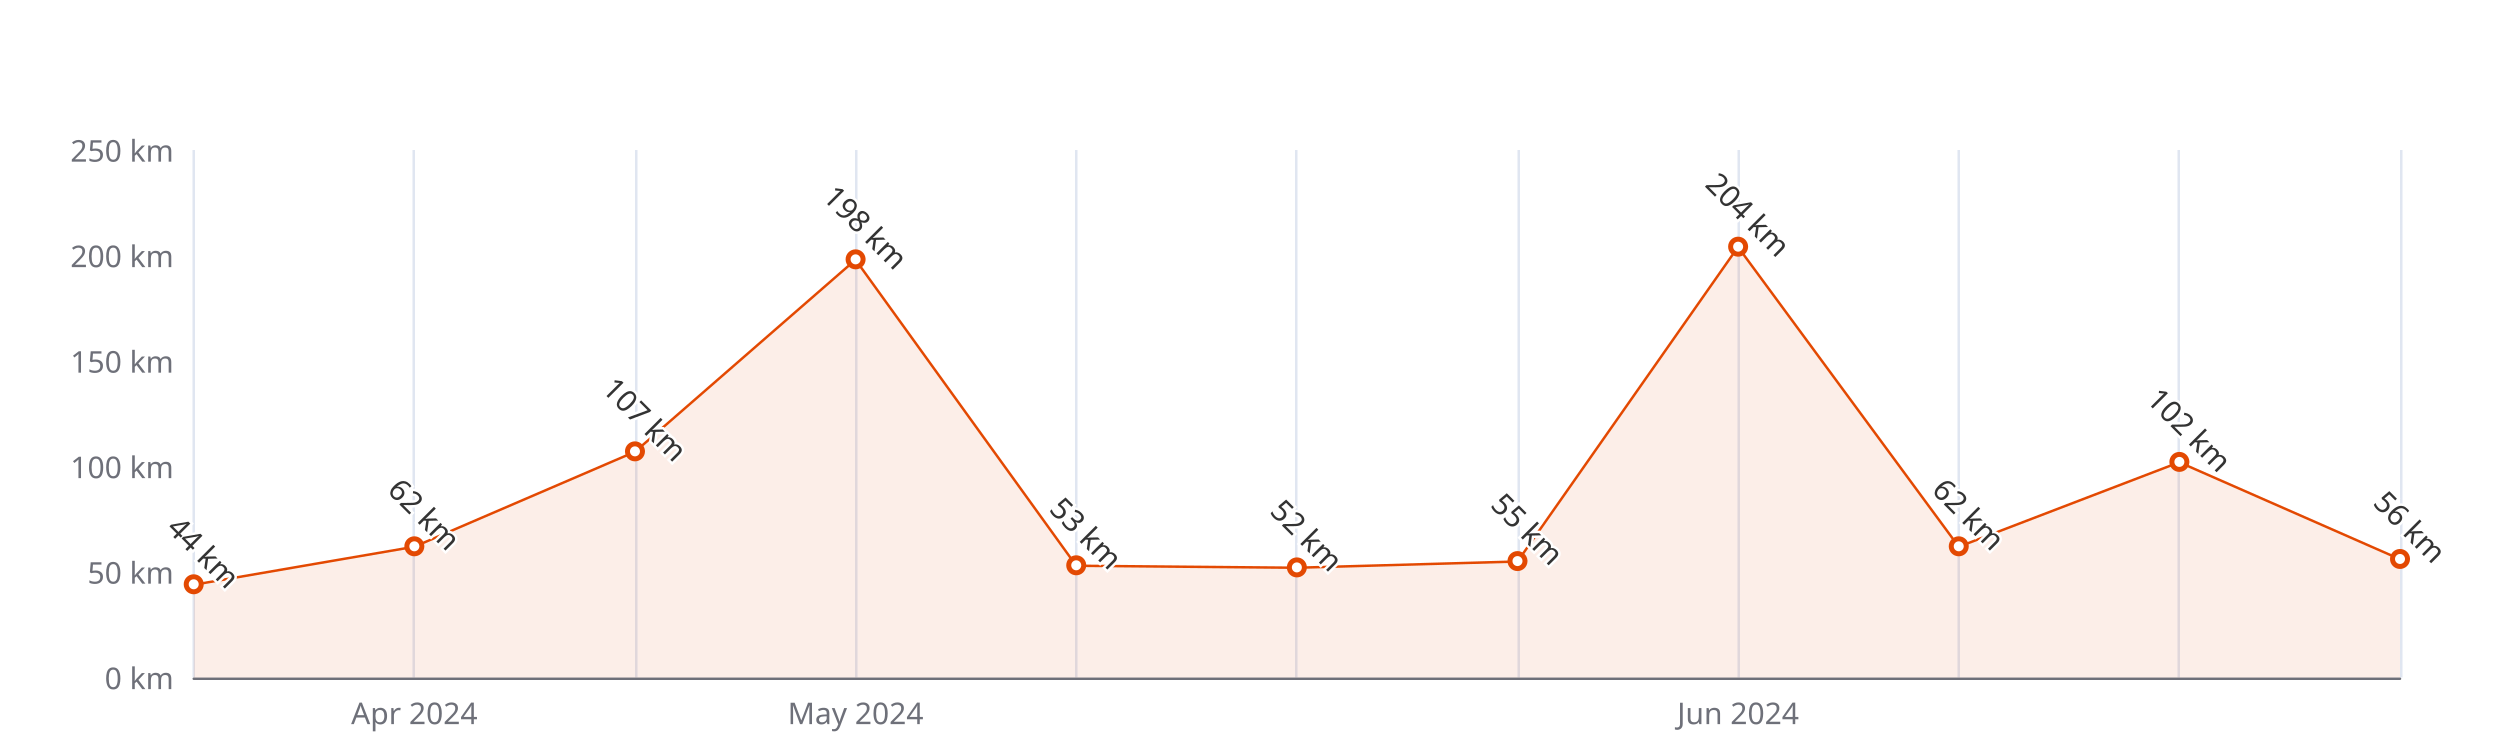
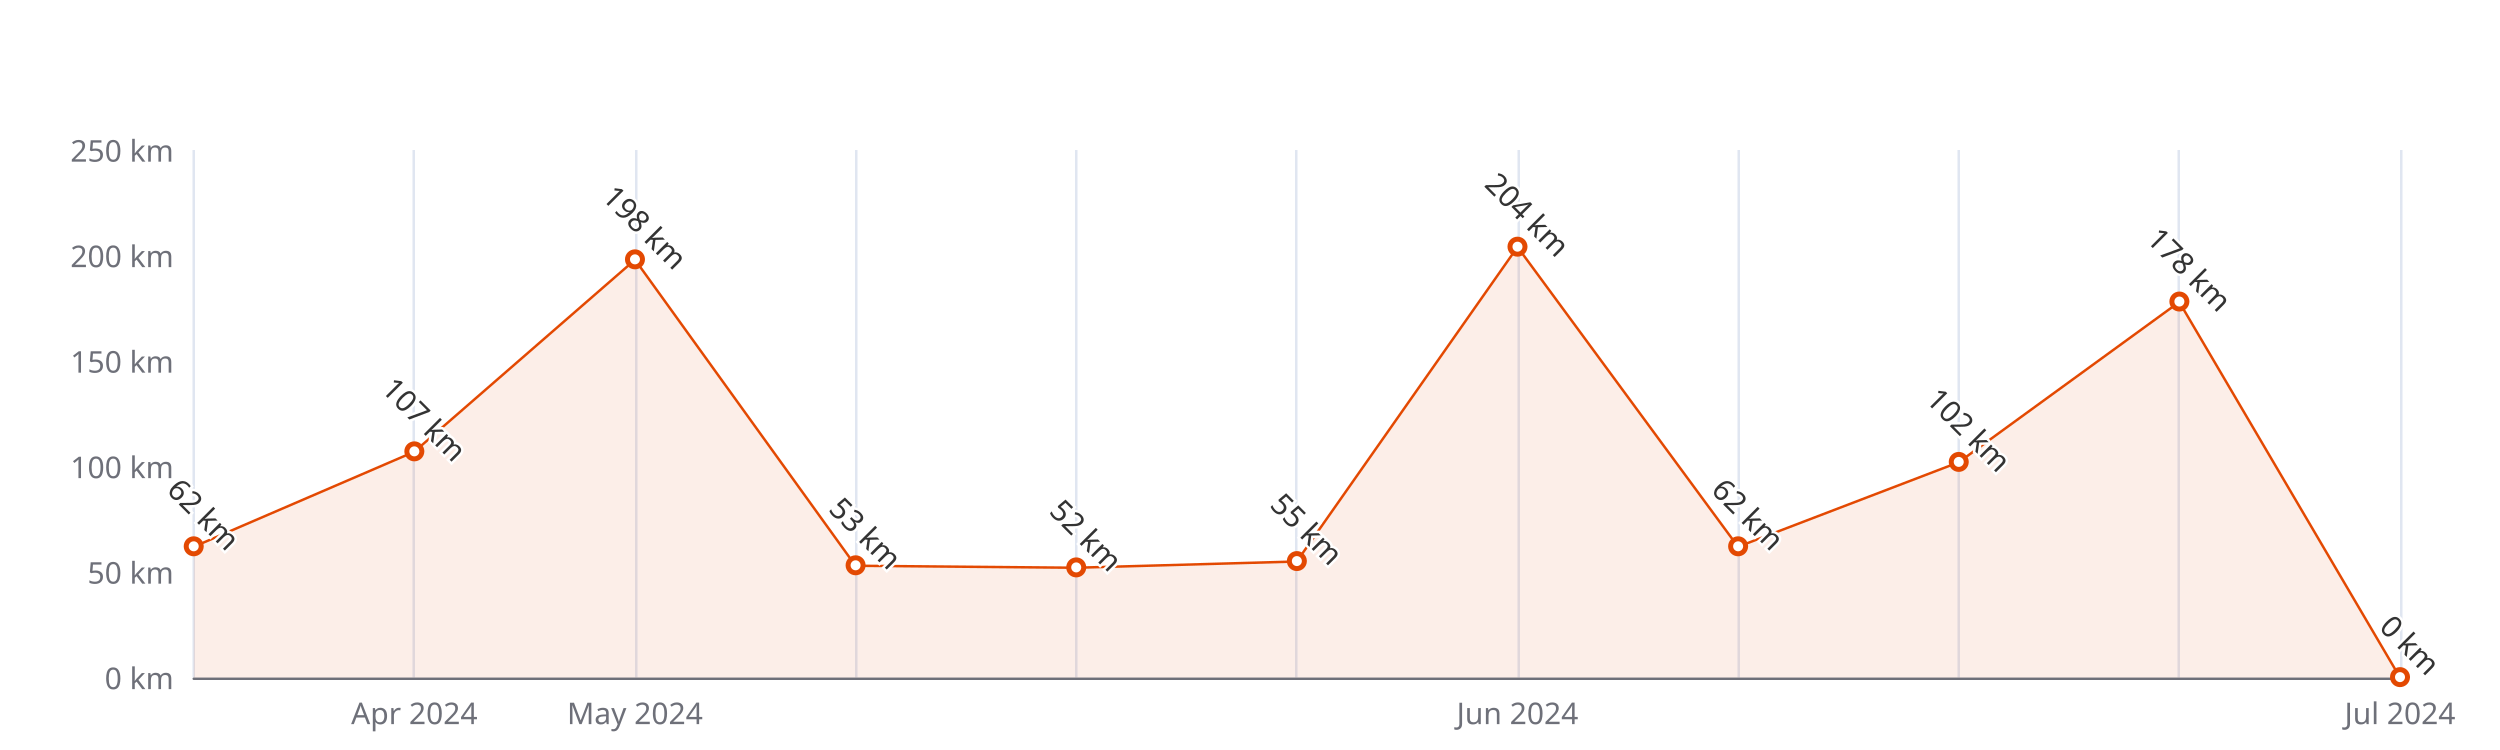
<svg xmlns="http://www.w3.org/2000/svg" width="1000" height="300" version="1.1" baseProfile="full" viewBox="0 0 1000 300">
  <rect width="1000" height="300" x="0" y="0" id="0" fill="#ffffff" />
  <path d="M77.5 60L77.5 271" fill="none" stroke="#E0E6F1" />
  <path d="M165.5 60L165.5 271" fill="none" stroke="#E0E6F1" />
  <path d="M254.5 60L254.5 271" fill="none" stroke="#E0E6F1" />
  <path d="M342.5 60L342.5 271" fill="none" stroke="#E0E6F1" />
  <path d="M430.5 60L430.5 271" fill="none" stroke="#E0E6F1" />
  <path d="M518.5 60L518.5 271" fill="none" stroke="#E0E6F1" />
  <path d="M607.5 60L607.5 271" fill="none" stroke="#E0E6F1" />
  <path d="M695.5 60L695.5 271" fill="none" stroke="#E0E6F1" />
  <path d="M783.5 60L783.5 271" fill="none" stroke="#E0E6F1" />
  <path d="M871.5 60L871.5 271" fill="none" stroke="#E0E6F1" />
  <path d="M960.5 60L960.5 271" fill="none" stroke="#E0E6F1" />
  <path d="M77.5 271.5L960 271.5" fill="none" stroke="#6E7079" stroke-linecap="round" />
  <text dominant-baseline="central" text-anchor="end" style="font-size:12px;font-family:sans-serif;" xml:space="preserve" transform="translate(69.48 271)" fill="#6E7079">0 km</text>
  <text dominant-baseline="central" text-anchor="end" style="font-size:12px;font-family:sans-serif;" xml:space="preserve" transform="translate(69.48 228.8)" fill="#6E7079">50 km</text>
  <text dominant-baseline="central" text-anchor="end" style="font-size:12px;font-family:sans-serif;" xml:space="preserve" transform="translate(69.48 186.6)" fill="#6E7079">100 km</text>
  <text dominant-baseline="central" text-anchor="end" style="font-size:12px;font-family:sans-serif;" xml:space="preserve" transform="translate(69.48 144.4)" fill="#6E7079">150 km</text>
  <text dominant-baseline="central" text-anchor="end" style="font-size:12px;font-family:sans-serif;" xml:space="preserve" transform="translate(69.48 102.2)" fill="#6E7079">200 km</text>
  <text dominant-baseline="central" text-anchor="end" style="font-size:12px;font-family:sans-serif;" xml:space="preserve" transform="translate(69.48 60)" fill="#6E7079">250 km</text>
  <text dominant-baseline="central" text-anchor="middle" style="font-size:12px;font-family:sans-serif;" xml:space="preserve" y="6" transform="translate(165.732 279)" fill="#6E7079">Apr 2024</text>
-   <text dominant-baseline="central" text-anchor="middle" style="font-size:12px;font-family:sans-serif;" xml:space="preserve" y="6" transform="translate(342.236 279)" fill="#6E7079">May 2024</text>
-   <text dominant-baseline="central" text-anchor="middle" style="font-size:12px;font-family:sans-serif;" xml:space="preserve" y="6" transform="translate(695.244 279)" fill="#6E7079">Jun 2024</text>
+   <text dominant-baseline="central" text-anchor="middle" style="font-size:12px;font-family:sans-serif;" xml:space="preserve" y="6" transform="translate(253.984 279)" fill="#6E7079">May 2024</text>
+   <text dominant-baseline="central" text-anchor="middle" style="font-size:12px;font-family:sans-serif;" xml:space="preserve" y="6" transform="translate(606.992 279)" fill="#6E7079">Jun 2024</text>
+   <text dominant-baseline="central" text-anchor="middle" style="font-size:12px;font-family:sans-serif;" xml:space="preserve" y="6" transform="translate(960 279)" fill="#6E7079">Jul 2024</text>
  <g clip-path="url(#zr5-c0)">
-     <path d="M77.5 233.9L165.7 218.7L254 180.7L342.2 103.9L430.5 226.3L518.7 227.1L607 224.6L695.2 98.8L783.5 218.7L871.7 184.9L960 223.7L960 271L871.7 271L783.5 271L695.2 271L607 271L518.7 271L430.5 271L342.2 271L254 271L165.7 271L77.5 271Z" fill="rgb(227,73,2)" fill-opacity="0.09" />
-     <path d="M77.5 233.9L165.7 218.7L254 180.7L342.2 103.9L430.5 226.3L518.7 227.1L607 224.6L695.2 98.8L783.5 218.7L871.7 184.9L960 223.7" fill="none" stroke="#E34902" stroke-linejoin="bevel" />
+     <path d="M77.5 218.7L165.7 180.7L254 103.9L342.2 226.3L430.5 227.1L518.7 224.6L607 98.8L695.2 218.7L783.5 184.9L871.7 120.8L960 271L871.7 271L783.5 271L695.2 271L607 271L518.7 271L430.5 271L342.2 271L254 271L165.7 271L77.5 271Z" fill="rgb(227,73,2)" fill-opacity="0.09" />
+     <path d="M77.5 218.7L165.7 180.7L254 103.9L342.2 226.3L430.5 227.1L518.7 224.6L607 98.8L695.2 218.7L783.5 184.9L871.7 120.8L960 271" fill="none" stroke="#E34902" stroke-linejoin="bevel" />
  </g>
-   <path d="M1 0A1 1 0 1 1 1 -0.1A1 1 0 0 1 1 0" transform="matrix(3,0,0,3,77.48,233.864)" fill="#fff" stroke="#E34902" stroke-width="0.667" />
-   <path d="M1 0A1 1 0 1 1 1 -0.1A1 1 0 0 1 1 0" transform="matrix(3,0,0,3,165.732,218.672)" fill="#fff" stroke="#E34902" stroke-width="0.667" />
-   <path d="M1 0A1 1 0 1 1 1 -0.1A1 1 0 0 1 1 0" transform="matrix(3,0,0,3,253.984,180.692)" fill="#fff" stroke="#E34902" stroke-width="0.667" />
-   <path d="M1 0A1 1 0 1 1 1 -0.1A1 1 0 0 1 1 0" transform="matrix(3,0,0,3,342.236,103.888)" fill="#fff" stroke="#E34902" stroke-width="0.667" />
-   <path d="M1 0A1 1 0 1 1 1 -0.1A1 1 0 0 1 1 0" transform="matrix(3,0,0,3,430.488,226.268)" fill="#fff" stroke="#E34902" stroke-width="0.667" />
-   <path d="M1 0A1 1 0 1 1 1 -0.1A1 1 0 0 1 1 0" transform="matrix(3,0,0,3,518.74,227.112)" fill="#fff" stroke="#E34902" stroke-width="0.667" />
-   <path d="M1 0A1 1 0 1 1 1 -0.1A1 1 0 0 1 1 0" transform="matrix(3,0,0,3,606.992,224.58)" fill="#fff" stroke="#E34902" stroke-width="0.667" />
-   <path d="M1 0A1 1 0 1 1 1 -0.1A1 1 0 0 1 1 0" transform="matrix(3,0,0,3,695.244,98.824)" fill="#fff" stroke="#E34902" stroke-width="0.667" />
-   <path d="M1 0A1 1 0 1 1 1 -0.1A1 1 0 0 1 1 0" transform="matrix(3,0,0,3,783.496,218.672)" fill="#fff" stroke="#E34902" stroke-width="0.667" />
-   <path d="M1 0A1 1 0 1 1 1 -0.1A1 1 0 0 1 1 0" transform="matrix(3,0,0,3,871.748,184.912)" fill="#fff" stroke="#E34902" stroke-width="0.667" />
-   <path d="M1 0A1 1 0 1 1 1 -0.1A1 1 0 0 1 1 0" transform="matrix(3,0,0,3,960,223.736)" fill="#fff" stroke="#E34902" stroke-width="0.667" />
-   <text dominant-baseline="central" text-anchor="middle" style="font-size:12px;font-family:sans-serif;" xml:space="preserve" y="-6" transform="matrix(0.707,0.707,-0.707,0.707,77.48,224.864)" fill="#333" stroke="rgb(255,255,255)" stroke-width="2" paint-order="stroke" stroke-miterlimit="2">44 km</text>
-   <text dominant-baseline="central" text-anchor="middle" style="font-size:12px;font-family:sans-serif;" xml:space="preserve" y="-6" transform="matrix(0.707,0.707,-0.707,0.707,165.732,209.672)" fill="#333" stroke="rgb(255,255,255)" stroke-width="2" paint-order="stroke" stroke-miterlimit="2">62 km</text>
-   <text dominant-baseline="central" text-anchor="middle" style="font-size:12px;font-family:sans-serif;" xml:space="preserve" y="-6" transform="matrix(0.707,0.707,-0.707,0.707,253.984,171.692)" fill="#333" stroke="rgb(255,255,255)" stroke-width="2" paint-order="stroke" stroke-miterlimit="2">107 km</text>
-   <text dominant-baseline="central" text-anchor="middle" style="font-size:12px;font-family:sans-serif;" xml:space="preserve" y="-6" transform="matrix(0.707,0.707,-0.707,0.707,342.236,94.888)" fill="#333" stroke="rgb(255,255,255)" stroke-width="2" paint-order="stroke" stroke-miterlimit="2">198 km</text>
-   <text dominant-baseline="central" text-anchor="middle" style="font-size:12px;font-family:sans-serif;" xml:space="preserve" y="-6" transform="matrix(0.707,0.707,-0.707,0.707,430.488,217.268)" fill="#333" stroke="rgb(255,255,255)" stroke-width="2" paint-order="stroke" stroke-miterlimit="2">53 km</text>
-   <text dominant-baseline="central" text-anchor="middle" style="font-size:12px;font-family:sans-serif;" xml:space="preserve" y="-6" transform="matrix(0.707,0.707,-0.707,0.707,518.74,218.112)" fill="#333" stroke="rgb(255,255,255)" stroke-width="2" paint-order="stroke" stroke-miterlimit="2">52 km</text>
-   <text dominant-baseline="central" text-anchor="middle" style="font-size:12px;font-family:sans-serif;" xml:space="preserve" y="-6" transform="matrix(0.707,0.707,-0.707,0.707,606.992,215.58)" fill="#333" stroke="rgb(255,255,255)" stroke-width="2" paint-order="stroke" stroke-miterlimit="2">55 km</text>
-   <text dominant-baseline="central" text-anchor="middle" style="font-size:12px;font-family:sans-serif;" xml:space="preserve" y="-6" transform="matrix(0.707,0.707,-0.707,0.707,695.244,89.824)" fill="#333" stroke="rgb(255,255,255)" stroke-width="2" paint-order="stroke" stroke-miterlimit="2">204 km</text>
-   <text dominant-baseline="central" text-anchor="middle" style="font-size:12px;font-family:sans-serif;" xml:space="preserve" y="-6" transform="matrix(0.707,0.707,-0.707,0.707,783.496,209.672)" fill="#333" stroke="rgb(255,255,255)" stroke-width="2" paint-order="stroke" stroke-miterlimit="2">62 km</text>
-   <text dominant-baseline="central" text-anchor="middle" style="font-size:12px;font-family:sans-serif;" xml:space="preserve" y="-6" transform="matrix(0.707,0.707,-0.707,0.707,871.748,175.912)" fill="#333" stroke="rgb(255,255,255)" stroke-width="2" paint-order="stroke" stroke-miterlimit="2">102 km</text>
-   <text dominant-baseline="central" text-anchor="middle" style="font-size:12px;font-family:sans-serif;" xml:space="preserve" y="-6" transform="matrix(0.707,0.707,-0.707,0.707,960,214.736)" fill="#333" stroke="rgb(255,255,255)" stroke-width="2" paint-order="stroke" stroke-miterlimit="2">56 km</text>
+   <path d="M1 0A1 1 0 1 1 1 -0.1A1 1 0 0 1 1 0" transform="matrix(3,0,0,3,77.48,218.672)" fill="#fff" stroke="#E34902" stroke-width="0.667" />
+   <path d="M1 0A1 1 0 1 1 1 -0.1A1 1 0 0 1 1 0" transform="matrix(3,0,0,3,165.732,180.692)" fill="#fff" stroke="#E34902" stroke-width="0.667" />
+   <path d="M1 0A1 1 0 1 1 1 -0.1A1 1 0 0 1 1 0" transform="matrix(3,0,0,3,253.984,103.888)" fill="#fff" stroke="#E34902" stroke-width="0.667" />
+   <path d="M1 0A1 1 0 1 1 1 -0.1A1 1 0 0 1 1 0" transform="matrix(3,0,0,3,342.236,226.268)" fill="#fff" stroke="#E34902" stroke-width="0.667" />
+   <path d="M1 0A1 1 0 1 1 1 -0.1A1 1 0 0 1 1 0" transform="matrix(3,0,0,3,430.488,227.112)" fill="#fff" stroke="#E34902" stroke-width="0.667" />
+   <path d="M1 0A1 1 0 1 1 1 -0.1A1 1 0 0 1 1 0" transform="matrix(3,0,0,3,518.74,224.58)" fill="#fff" stroke="#E34902" stroke-width="0.667" />
+   <path d="M1 0A1 1 0 1 1 1 -0.1A1 1 0 0 1 1 0" transform="matrix(3,0,0,3,606.992,98.824)" fill="#fff" stroke="#E34902" stroke-width="0.667" />
+   <path d="M1 0A1 1 0 1 1 1 -0.1A1 1 0 0 1 1 0" transform="matrix(3,0,0,3,695.244,218.672)" fill="#fff" stroke="#E34902" stroke-width="0.667" />
+   <path d="M1 0A1 1 0 1 1 1 -0.1A1 1 0 0 1 1 0" transform="matrix(3,0,0,3,783.496,184.912)" fill="#fff" stroke="#E34902" stroke-width="0.667" />
+   <path d="M1 0A1 1 0 1 1 1 -0.1A1 1 0 0 1 1 0" transform="matrix(3,0,0,3,871.748,120.768)" fill="#fff" stroke="#E34902" stroke-width="0.667" />
+   <path d="M1 0A1 1 0 1 1 1 -0.1A1 1 0 0 1 1 0" transform="matrix(3,0,0,3,960,271)" fill="#fff" stroke="#E34902" stroke-width="0.667" />
+   <text dominant-baseline="central" text-anchor="middle" style="font-size:12px;font-family:sans-serif;" xml:space="preserve" y="-6" transform="matrix(0.707,0.707,-0.707,0.707,77.48,209.672)" fill="#333" stroke="rgb(255,255,255)" stroke-width="2" paint-order="stroke" stroke-miterlimit="2">62 km</text>
+   <text dominant-baseline="central" text-anchor="middle" style="font-size:12px;font-family:sans-serif;" xml:space="preserve" y="-6" transform="matrix(0.707,0.707,-0.707,0.707,165.732,171.692)" fill="#333" stroke="rgb(255,255,255)" stroke-width="2" paint-order="stroke" stroke-miterlimit="2">107 km</text>
+   <text dominant-baseline="central" text-anchor="middle" style="font-size:12px;font-family:sans-serif;" xml:space="preserve" y="-6" transform="matrix(0.707,0.707,-0.707,0.707,253.984,94.888)" fill="#333" stroke="rgb(255,255,255)" stroke-width="2" paint-order="stroke" stroke-miterlimit="2">198 km</text>
+   <text dominant-baseline="central" text-anchor="middle" style="font-size:12px;font-family:sans-serif;" xml:space="preserve" y="-6" transform="matrix(0.707,0.707,-0.707,0.707,342.236,217.268)" fill="#333" stroke="rgb(255,255,255)" stroke-width="2" paint-order="stroke" stroke-miterlimit="2">53 km</text>
+   <text dominant-baseline="central" text-anchor="middle" style="font-size:12px;font-family:sans-serif;" xml:space="preserve" y="-6" transform="matrix(0.707,0.707,-0.707,0.707,430.488,218.112)" fill="#333" stroke="rgb(255,255,255)" stroke-width="2" paint-order="stroke" stroke-miterlimit="2">52 km</text>
+   <text dominant-baseline="central" text-anchor="middle" style="font-size:12px;font-family:sans-serif;" xml:space="preserve" y="-6" transform="matrix(0.707,0.707,-0.707,0.707,518.74,215.58)" fill="#333" stroke="rgb(255,255,255)" stroke-width="2" paint-order="stroke" stroke-miterlimit="2">55 km</text>
+   <text dominant-baseline="central" text-anchor="middle" style="font-size:12px;font-family:sans-serif;" xml:space="preserve" y="-6" transform="matrix(0.707,0.707,-0.707,0.707,606.992,89.824)" fill="#333" stroke="rgb(255,255,255)" stroke-width="2" paint-order="stroke" stroke-miterlimit="2">204 km</text>
+   <text dominant-baseline="central" text-anchor="middle" style="font-size:12px;font-family:sans-serif;" xml:space="preserve" y="-6" transform="matrix(0.707,0.707,-0.707,0.707,695.244,209.672)" fill="#333" stroke="rgb(255,255,255)" stroke-width="2" paint-order="stroke" stroke-miterlimit="2">62 km</text>
+   <text dominant-baseline="central" text-anchor="middle" style="font-size:12px;font-family:sans-serif;" xml:space="preserve" y="-6" transform="matrix(0.707,0.707,-0.707,0.707,783.496,175.912)" fill="#333" stroke="rgb(255,255,255)" stroke-width="2" paint-order="stroke" stroke-miterlimit="2">102 km</text>
+   <text dominant-baseline="central" text-anchor="middle" style="font-size:12px;font-family:sans-serif;" xml:space="preserve" y="-6" transform="matrix(0.707,0.707,-0.707,0.707,871.748,111.768)" fill="#333" stroke="rgb(255,255,255)" stroke-width="2" paint-order="stroke" stroke-miterlimit="2">178 km</text>
+   <text dominant-baseline="central" text-anchor="middle" style="font-size:12px;font-family:sans-serif;" xml:space="preserve" y="-6" transform="matrix(0.707,0.707,-0.707,0.707,960,262)" fill="#333" stroke="rgb(255,255,255)" stroke-width="2" paint-order="stroke" stroke-miterlimit="2">0 km</text>
  <defs>
    <clipPath id="zr5-c0">
      <path d="M76 59.5l884 0l0 212l-884 0Z" fill="#000" />
    </clipPath>
  </defs>
</svg>
